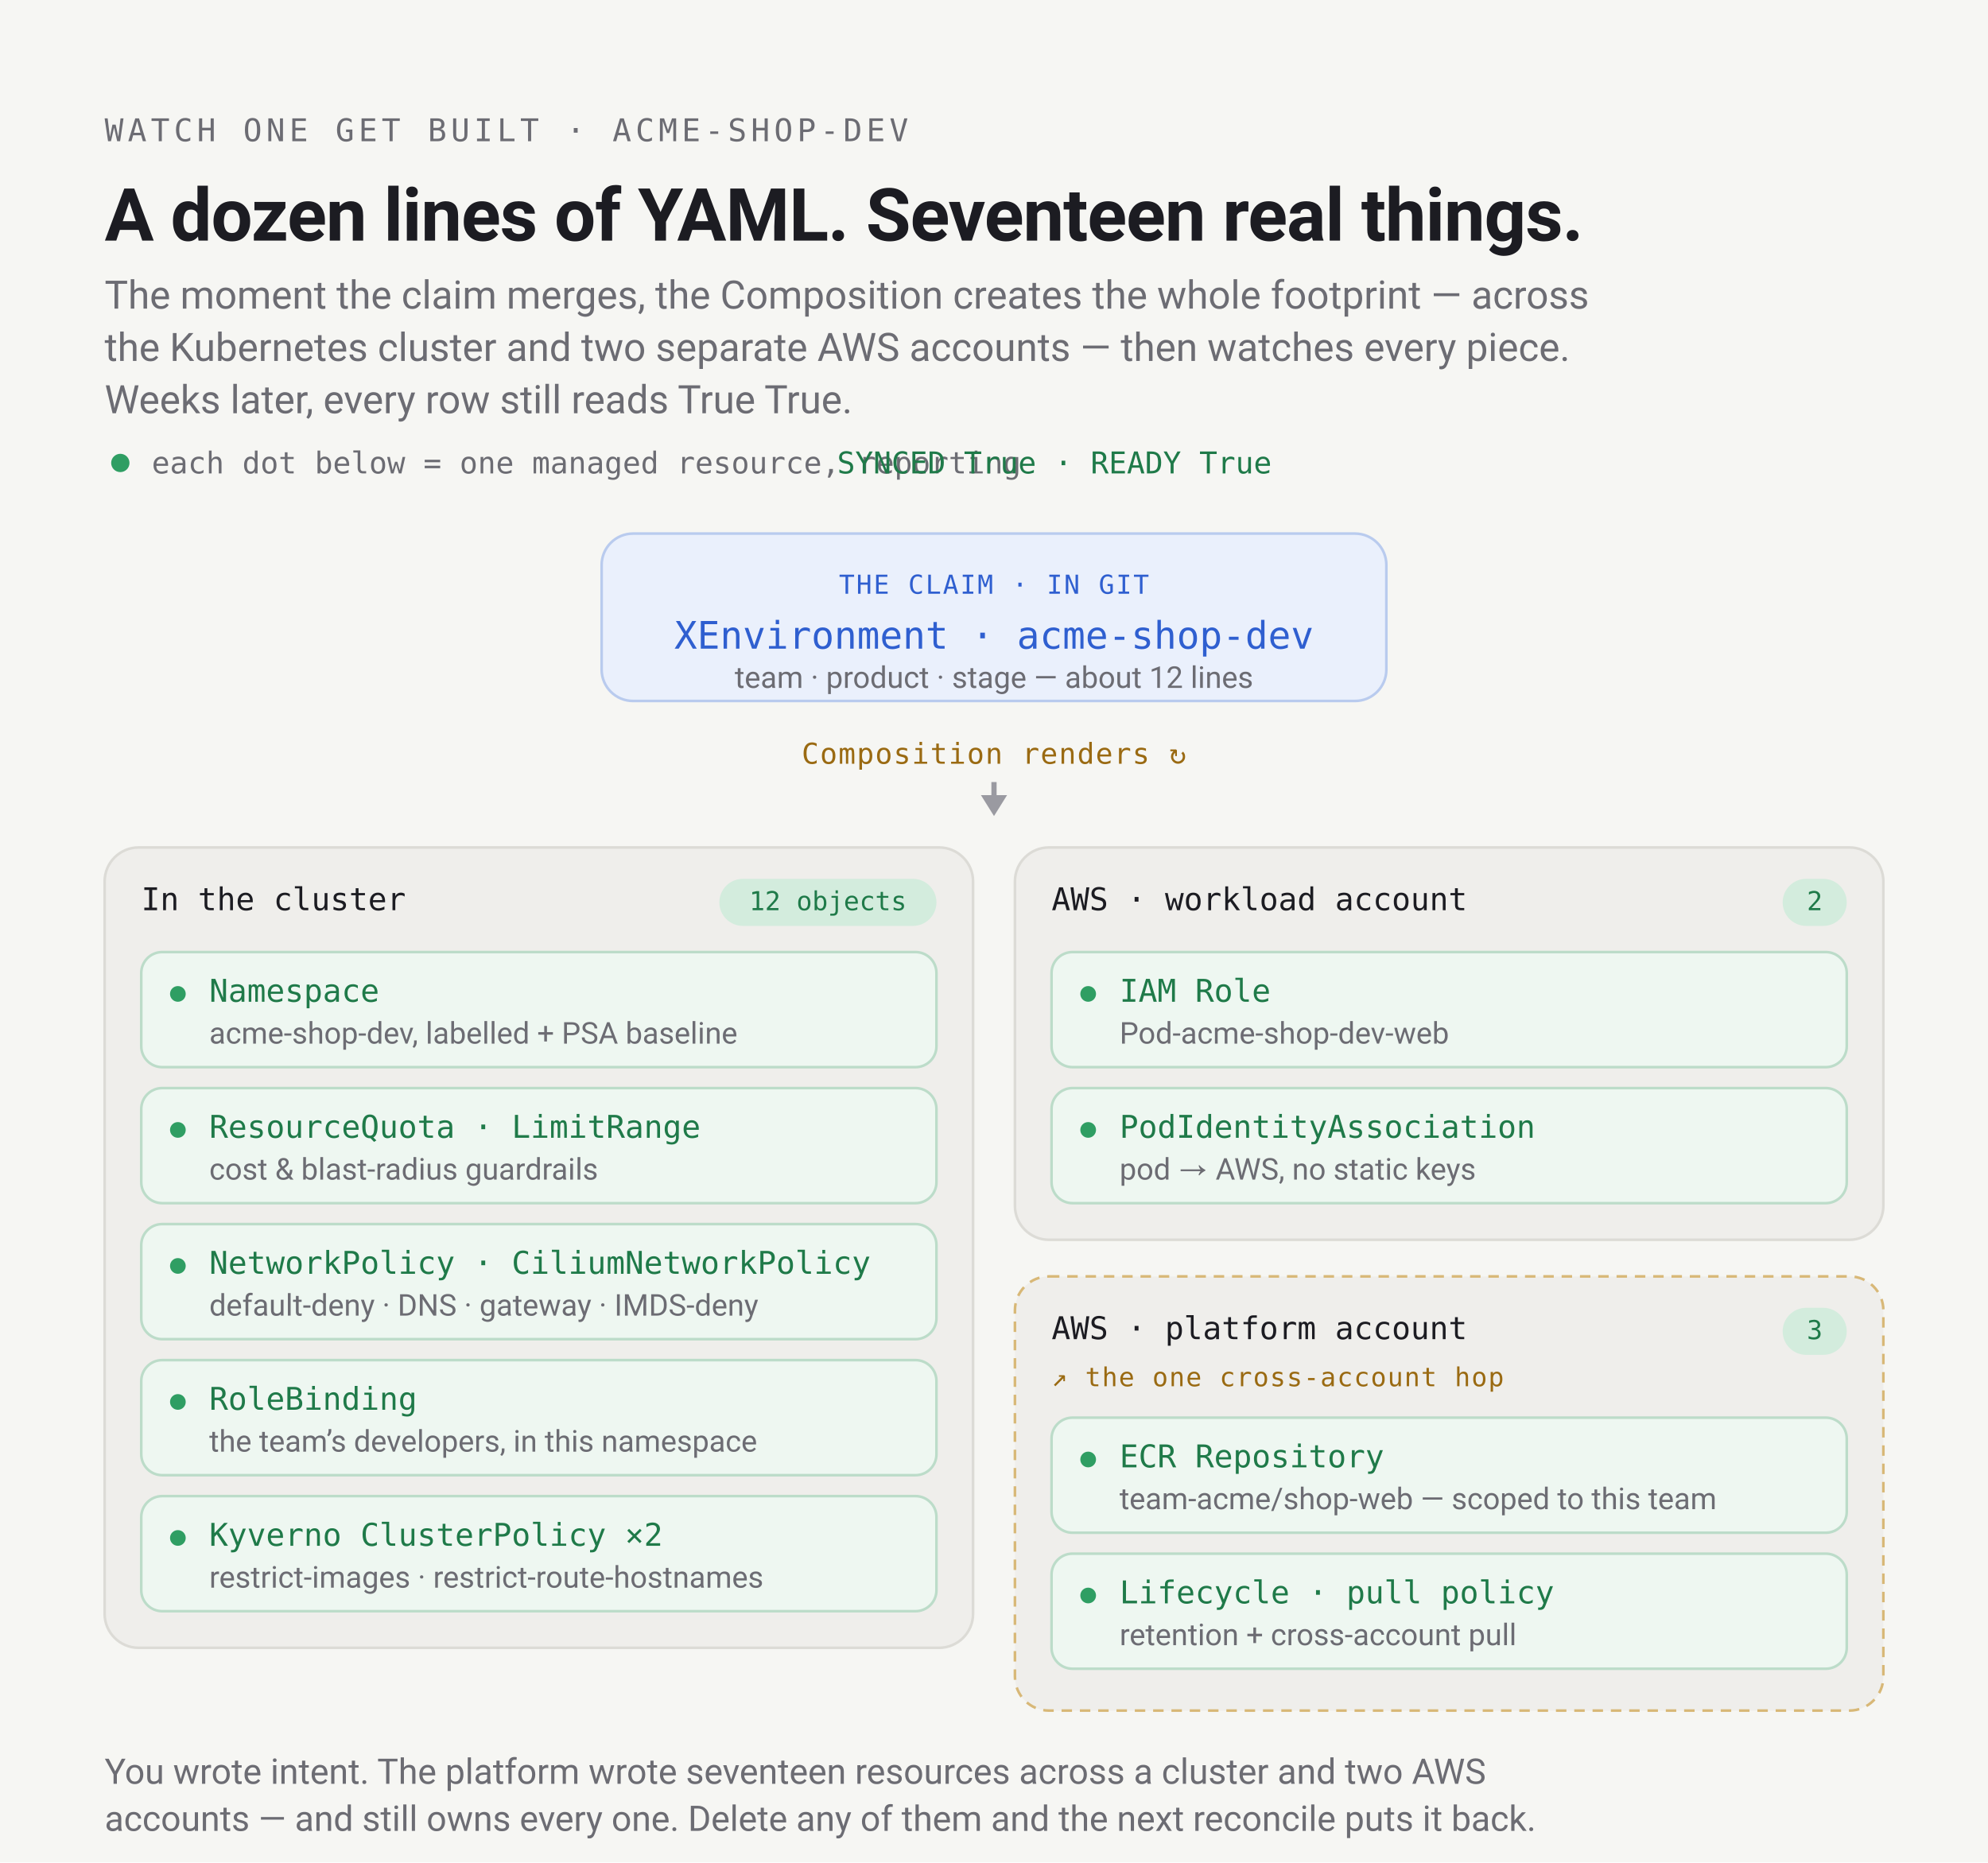
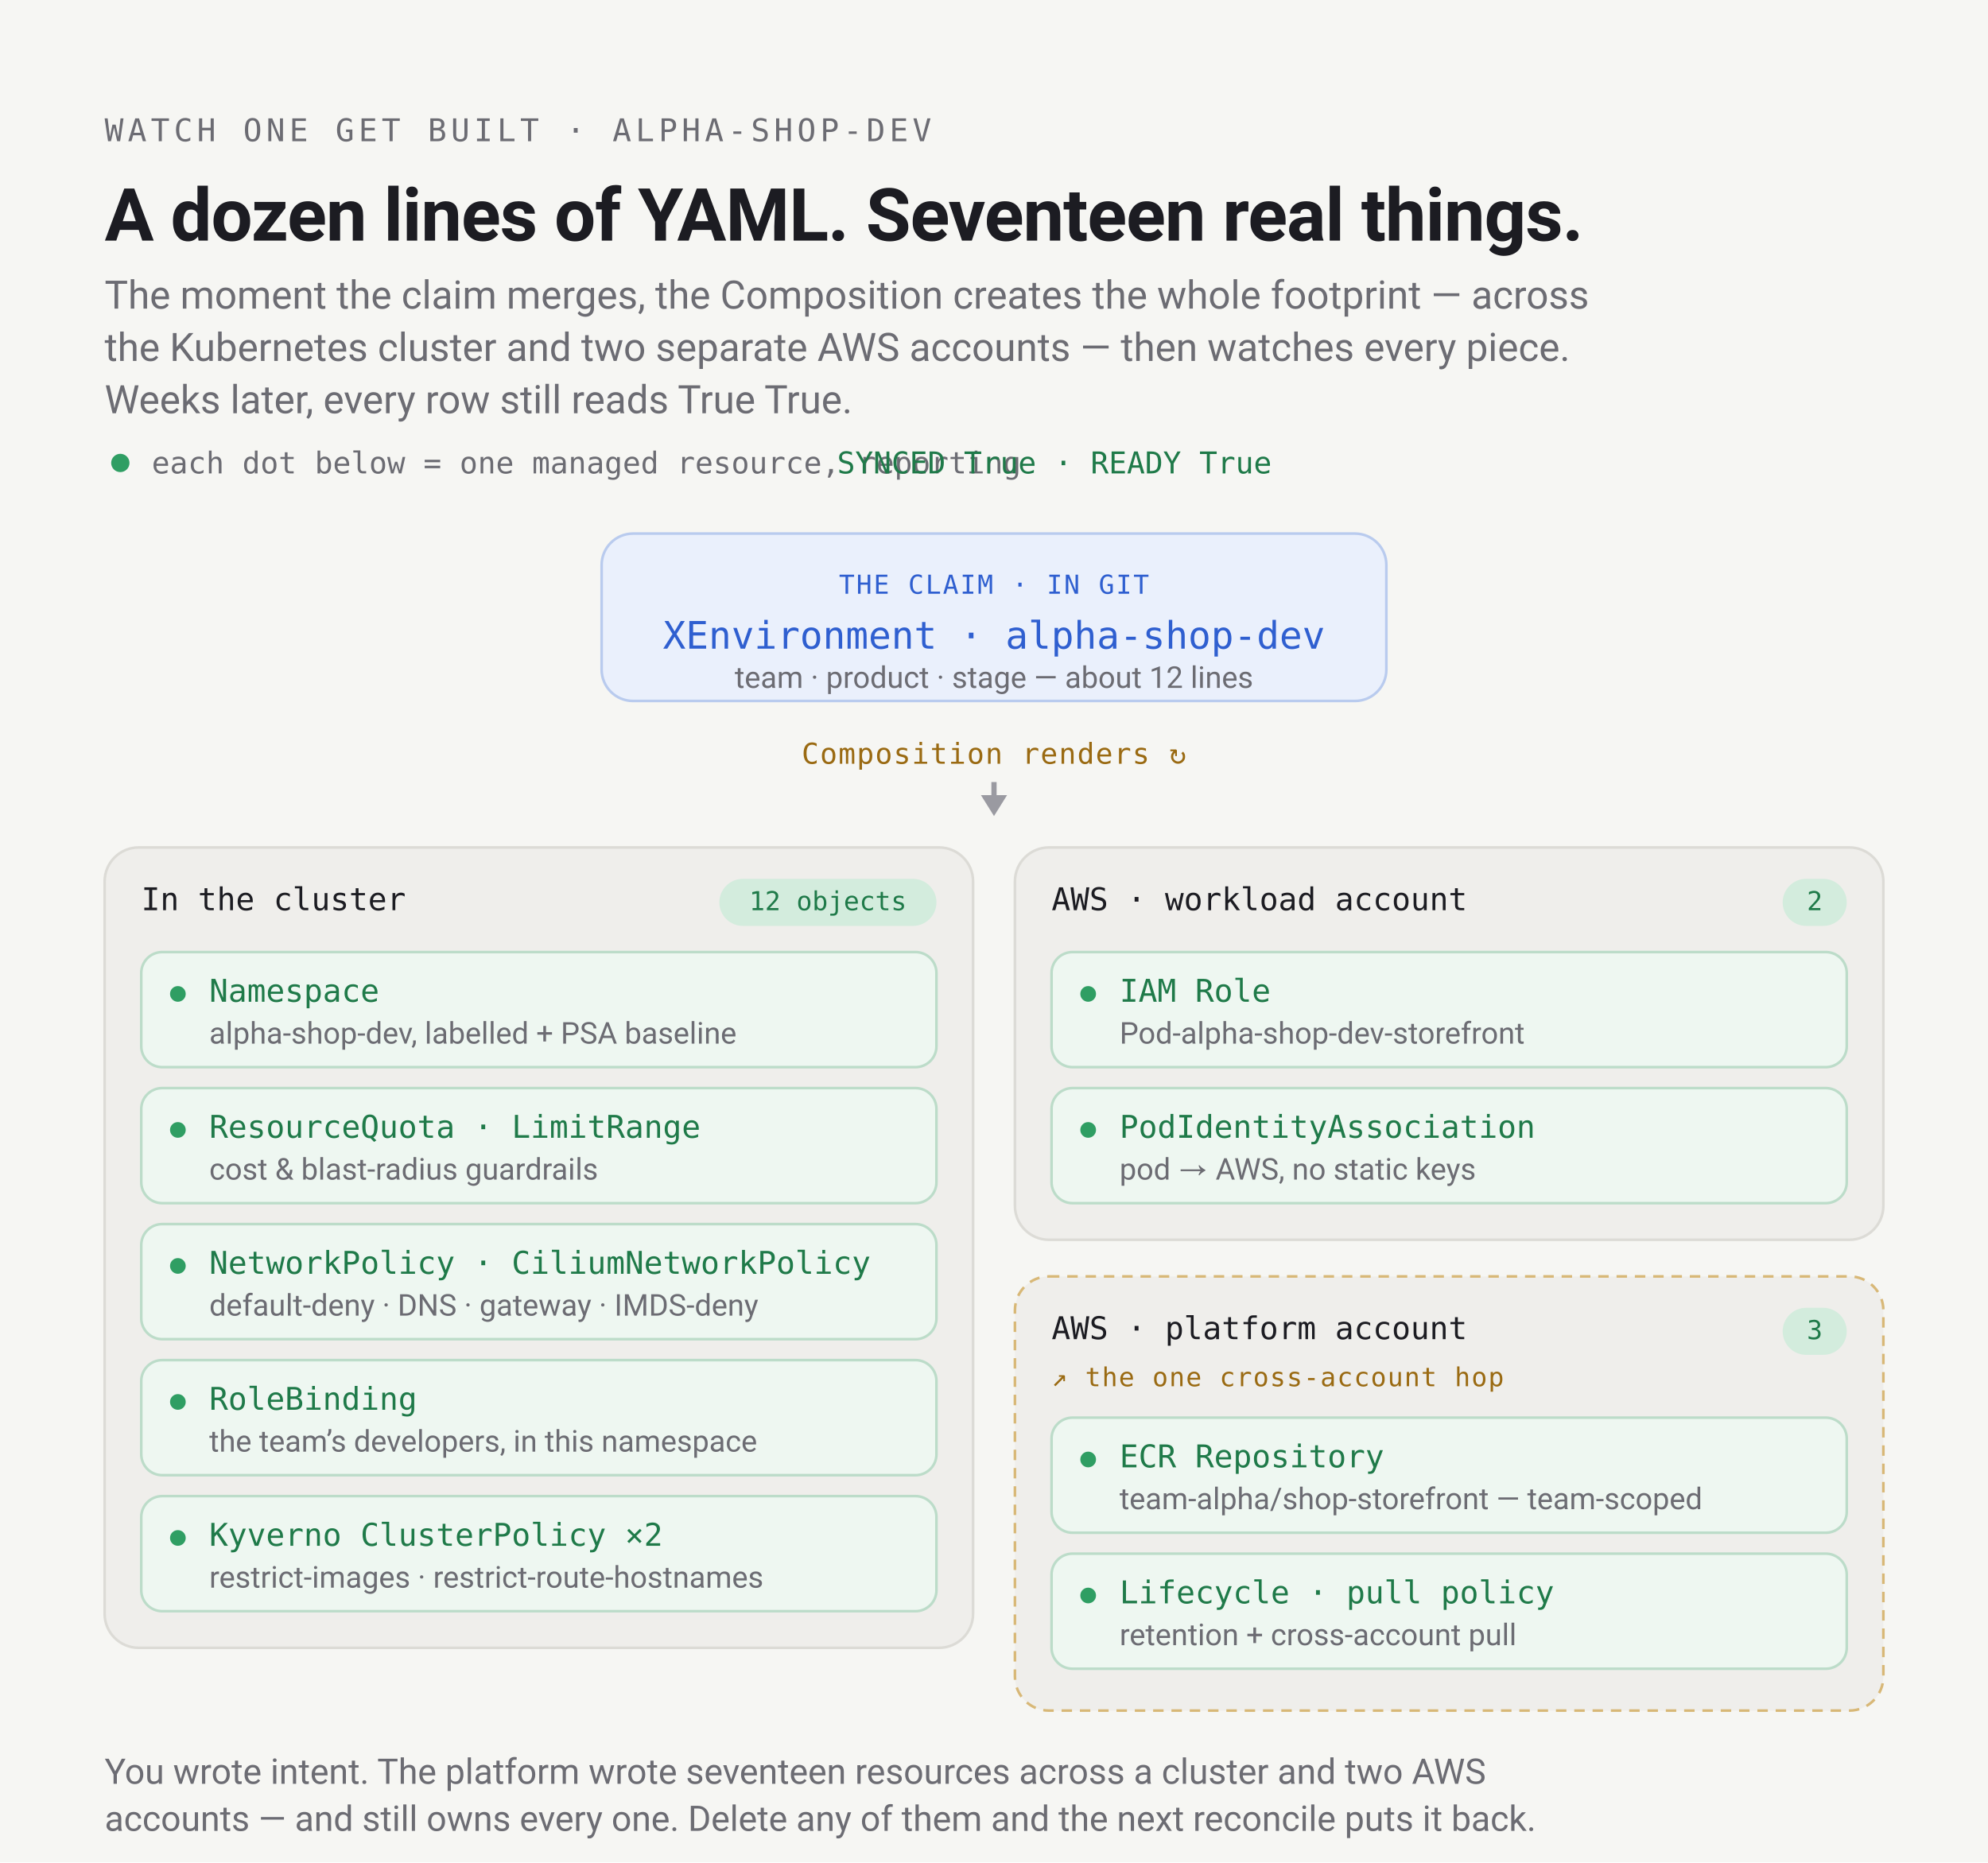
<svg xmlns="http://www.w3.org/2000/svg" viewBox="0 0 760 712" width="760" height="712" font-family="system-ui,-apple-system,'Segoe UI',Roboto,Helvetica,Arial,sans-serif">
  <style>@media(prefers-color-scheme:dark){[fill="#f6f6f3"]{fill:#1b1b18}[stroke="#f6f6f3"]{stroke:#1b1b18}[fill="#6c6c73"]{fill:#898990}[stroke="#6c6c73"]{stroke:#898990}[fill="#1c1c22"]{fill:#dddde3}[stroke="#1c1c22"]{stroke:#dddde3}[fill="#2f9e63"]{fill:#58d191}[stroke="#2f9e63"]{stroke:#58d191}[fill="#1f7a49"]{fill:#45d487}[stroke="#1f7a49"]{stroke:#45d487}[fill="#eaf0fc"]{fill:#172a50}[stroke="#eaf0fc"]{stroke:#172a50}[fill="#b9cbee"]{fill:#1e3869}[stroke="#b9cbee"]{stroke:#1e3869}[fill="#2f5fd0"]{fill:#7798e3}[stroke="#2f5fd0"]{stroke:#7798e3}[fill="#9a6a12"]{fill:#eca82d}[stroke="#9a6a12"]{stroke:#eca82d}[fill="#9a9aa1"]{fill:#888890}[stroke="#9a9aa1"]{stroke:#888890}[fill="#efeeeb"]{fill:#1f1e1c}[stroke="#efeeeb"]{stroke:#1f1e1c}[fill="#dcdbd6"]{fill:#2a2925}[stroke="#dcdbd6"]{stroke:#2a2925}[fill="#d3ecdd"]{fill:#255639}[stroke="#d3ecdd"]{stroke:#255639}[fill="#eef7f1"]{fill:#21472e}[stroke="#eef7f1"]{stroke:#21472e}[fill="#bcdcc9"]{fill:#a0cfb3}[stroke="#bcdcc9"]{stroke:#a0cfb3}[fill="#d8b877"]{fill:#e1c68e}[stroke="#d8b877"]{stroke:#e1c68e}}</style>
  <rect x="0" y="0" width="760" height="712" rx="0" class="bg" fill="#f6f6f3" />
-   <text x="40" y="54" font-size="12" class="mut" fill="#6c6c73" font-family="ui-monospace,SFMono-Regular,Menlo,Consolas,monospace" letter-spacing="1.6px">WATCH ONE GET BUILT · ACME-SHOP-DEV</text>
+   <text x="40" y="54" font-size="12" class="mut" fill="#6c6c73" font-family="ui-monospace,SFMono-Regular,Menlo,Consolas,monospace" letter-spacing="1.6px">WATCH ONE GET BUILT · ALPHA-SHOP-DEV</text>
  <text x="40" y="92" font-size="28" class="tx" fill="#1c1c22" font-weight="600" letter-spacing="-0.3px">A dozen lines of YAML. Seventeen real things.</text>
  <text x="40" y="118" font-size="15" class="mut" fill="#6c6c73">The moment the claim merges, the Composition creates the whole footprint — across</text>
  <text x="40" y="138" font-size="15" class="mut" fill="#6c6c73">the Kubernetes cluster and two separate AWS accounts — then watches every piece.</text>
  <text x="40" y="158" font-size="15" class="mut" fill="#6c6c73">Weeks later, every row still reads True True.</text>
  <circle cx="46" cy="177" r="3.5" class="dot" fill="#2f9e63" />
  <text x="58" y="181" font-size="11.5" class="mut" fill="#6c6c73" font-family="ui-monospace,SFMono-Regular,Menlo,Consolas,monospace">each dot below = one managed resource, reporting </text>
  <text x="320" y="181" font-size="11.5" class="grn" fill="#1f7a49" font-family="ui-monospace,SFMono-Regular,Menlo,Consolas,monospace">SYNCED True · READY True</text>
  <rect x="230" y="204" width="300" height="64" rx="12" class="blbg" fill="#eaf0fc" stroke="#b9cbee" stroke-width="1" />
  <text x="380" y="227" font-size="10" class="blue" fill="#2f5fd0" text-anchor="middle" font-family="ui-monospace,SFMono-Regular,Menlo,Consolas,monospace" letter-spacing="0.6px">THE CLAIM · IN GIT</text>
-   <text x="380" y="248" font-size="14.5" class="blue" fill="#2f5fd0" text-anchor="middle" font-weight="500" font-family="ui-monospace,SFMono-Regular,Menlo,Consolas,monospace">XEnvironment · acme-shop-dev</text>
+   <text x="380" y="248" font-size="14.5" class="blue" fill="#2f5fd0" text-anchor="middle" font-weight="500" font-family="ui-monospace,SFMono-Regular,Menlo,Consolas,monospace">XEnvironment · alpha-shop-dev</text>
  <text x="380" y="263" font-size="11.5" class="mut" fill="#6c6c73" text-anchor="middle">team · product · stage — about 12 lines</text>
  <text x="380" y="292" font-size="11" class="amb" fill="#9a6a12" text-anchor="middle" font-family="ui-monospace,SFMono-Regular,Menlo,Consolas,monospace" letter-spacing="0.4px">Composition renders ↻</text>
  <line x1="380" y1="299" x2="380" y2="308" class="line" stroke="#9a9aa1" stroke-width="2" />
  <path d="M380 312 L375 304 L385 304 Z" class="lineF" fill="#9a9aa1" />
  <rect x="40" y="324" width="332" height="306" rx="13" class="panel panelBd" fill="#efeeeb" stroke="#dcdbd6" stroke-width="1" />
  <text x="54" y="348" font-size="12" class="tx" fill="#1c1c22" font-family="ui-monospace,SFMono-Regular,Menlo,Consolas,monospace">In the cluster</text>
  <rect x="275" y="336" width="83" height="18" rx="9" class="badgeBg" fill="#d3ecdd" />
  <text x="316.5" y="348" font-size="10" class="grn" fill="#1f7a49" text-anchor="middle" font-family="ui-monospace,SFMono-Regular,Menlo,Consolas,monospace">12 objects</text>
  <rect x="54" y="364" width="304" height="44" rx="8" class="chbg" fill="#eef7f1" stroke="#bcdcc9" stroke-width="1" />
  <circle cx="68" cy="380" r="3" class="dot" fill="#2f9e63" />
  <text x="80" y="383" font-size="12" class="grn" fill="#1f7a49" font-family="ui-monospace,SFMono-Regular,Menlo,Consolas,monospace">Namespace</text>
-   <text x="80" y="399" font-size="11.5" class="mut" fill="#6c6c73">acme-shop-dev, labelled + PSA baseline</text>
+   <text x="80" y="399" font-size="11.5" class="mut" fill="#6c6c73">alpha-shop-dev, labelled + PSA baseline</text>
  <rect x="54" y="416" width="304" height="44" rx="8" class="chbg" fill="#eef7f1" stroke="#bcdcc9" stroke-width="1" />
  <circle cx="68" cy="432" r="3" class="dot" fill="#2f9e63" />
  <text x="80" y="435" font-size="12" class="grn" fill="#1f7a49" font-family="ui-monospace,SFMono-Regular,Menlo,Consolas,monospace">ResourceQuota · LimitRange</text>
  <text x="80" y="451" font-size="11.5" class="mut" fill="#6c6c73">cost &amp; blast-radius guardrails</text>
  <rect x="54" y="468" width="304" height="44" rx="8" class="chbg" fill="#eef7f1" stroke="#bcdcc9" stroke-width="1" />
  <circle cx="68" cy="484" r="3" class="dot" fill="#2f9e63" />
  <text x="80" y="487" font-size="12" class="grn" fill="#1f7a49" font-family="ui-monospace,SFMono-Regular,Menlo,Consolas,monospace">NetworkPolicy · CiliumNetworkPolicy</text>
  <text x="80" y="503" font-size="11.5" class="mut" fill="#6c6c73">default-deny · DNS · gateway · IMDS-deny</text>
  <rect x="54" y="520" width="304" height="44" rx="8" class="chbg" fill="#eef7f1" stroke="#bcdcc9" stroke-width="1" />
  <circle cx="68" cy="536" r="3" class="dot" fill="#2f9e63" />
  <text x="80" y="539" font-size="12" class="grn" fill="#1f7a49" font-family="ui-monospace,SFMono-Regular,Menlo,Consolas,monospace">RoleBinding</text>
  <text x="80" y="555" font-size="11.5" class="mut" fill="#6c6c73">the team’s developers, in this namespace</text>
  <rect x="54" y="572" width="304" height="44" rx="8" class="chbg" fill="#eef7f1" stroke="#bcdcc9" stroke-width="1" />
  <circle cx="68" cy="588" r="3" class="dot" fill="#2f9e63" />
  <text x="80" y="591" font-size="12" class="grn" fill="#1f7a49" font-family="ui-monospace,SFMono-Regular,Menlo,Consolas,monospace">Kyverno ClusterPolicy ×2</text>
  <text x="80" y="607" font-size="11.5" class="mut" fill="#6c6c73">restrict-images · restrict-route-hostnames</text>
  <rect x="388" y="324" width="332" height="150" rx="13" class="panel panelBd" fill="#efeeeb" stroke="#dcdbd6" stroke-width="1" />
  <text x="402" y="348" font-size="12" class="tx" fill="#1c1c22" font-family="ui-monospace,SFMono-Regular,Menlo,Consolas,monospace">AWS · workload account</text>
  <rect x="681.5" y="336" width="24.5" height="18" rx="9" class="badgeBg" fill="#d3ecdd" />
  <text x="693.75" y="348" font-size="10" class="grn" fill="#1f7a49" text-anchor="middle" font-family="ui-monospace,SFMono-Regular,Menlo,Consolas,monospace">2</text>
  <rect x="402" y="364" width="304" height="44" rx="8" class="chbg" fill="#eef7f1" stroke="#bcdcc9" stroke-width="1" />
  <circle cx="416" cy="380" r="3" class="dot" fill="#2f9e63" />
  <text x="428" y="383" font-size="12" class="grn" fill="#1f7a49" font-family="ui-monospace,SFMono-Regular,Menlo,Consolas,monospace">IAM Role</text>
-   <text x="428" y="399" font-size="11.5" class="mut" fill="#6c6c73">Pod-acme-shop-dev-web</text>
+   <text x="428" y="399" font-size="11.5" class="mut" fill="#6c6c73">Pod-alpha-shop-dev-storefront</text>
  <rect x="402" y="416" width="304" height="44" rx="8" class="chbg" fill="#eef7f1" stroke="#bcdcc9" stroke-width="1" />
  <circle cx="416" cy="432" r="3" class="dot" fill="#2f9e63" />
  <text x="428" y="435" font-size="12" class="grn" fill="#1f7a49" font-family="ui-monospace,SFMono-Regular,Menlo,Consolas,monospace">PodIdentityAssociation</text>
  <text x="428" y="451" font-size="11.5" class="mut" fill="#6c6c73">pod → AWS, no static keys</text>
  <rect x="388" y="488" width="332" height="166" rx="13" class="panel ambd" fill="#efeeeb" stroke="#d8b877" stroke-width="1" stroke-dasharray="4 3" />
  <text x="402" y="512" font-size="12" class="tx" fill="#1c1c22" font-family="ui-monospace,SFMono-Regular,Menlo,Consolas,monospace">AWS · platform account</text>
  <rect x="681.5" y="500" width="24.5" height="18" rx="9" class="badgeBg" fill="#d3ecdd" />
  <text x="693.75" y="512" font-size="10" class="grn" fill="#1f7a49" text-anchor="middle" font-family="ui-monospace,SFMono-Regular,Menlo,Consolas,monospace">3</text>
  <text x="402" y="530" font-size="10" class="amb" fill="#9a6a12" font-family="ui-monospace,SFMono-Regular,Menlo,Consolas,monospace" letter-spacing="0.4px">↗ the one cross-account hop</text>
  <rect x="402" y="542" width="304" height="44" rx="8" class="chbg" fill="#eef7f1" stroke="#bcdcc9" stroke-width="1" />
  <circle cx="416" cy="558" r="3" class="dot" fill="#2f9e63" />
  <text x="428" y="561" font-size="12" class="grn" fill="#1f7a49" font-family="ui-monospace,SFMono-Regular,Menlo,Consolas,monospace">ECR Repository</text>
-   <text x="428" y="577" font-size="11.5" class="mut" fill="#6c6c73">team-acme/shop-web — scoped to this team</text>
+   <text x="428" y="577" font-size="11.5" class="mut" fill="#6c6c73">team-alpha/shop-storefront — team-scoped</text>
  <rect x="402" y="594" width="304" height="44" rx="8" class="chbg" fill="#eef7f1" stroke="#bcdcc9" stroke-width="1" />
  <circle cx="416" cy="610" r="3" class="dot" fill="#2f9e63" />
  <text x="428" y="613" font-size="12" class="grn" fill="#1f7a49" font-family="ui-monospace,SFMono-Regular,Menlo,Consolas,monospace">Lifecycle · pull policy</text>
  <text x="428" y="629" font-size="11.5" class="mut" fill="#6c6c73">retention + cross-account pull</text>
  <text x="40" y="682" font-size="13.5" class="mut" fill="#6c6c73">You wrote intent. The platform wrote seventeen resources across a cluster and two AWS</text>
  <text x="40" y="700" font-size="13.5" class="mut" fill="#6c6c73">accounts — and still owns every one. Delete any of them and the next reconcile puts it back.</text>
</svg>
